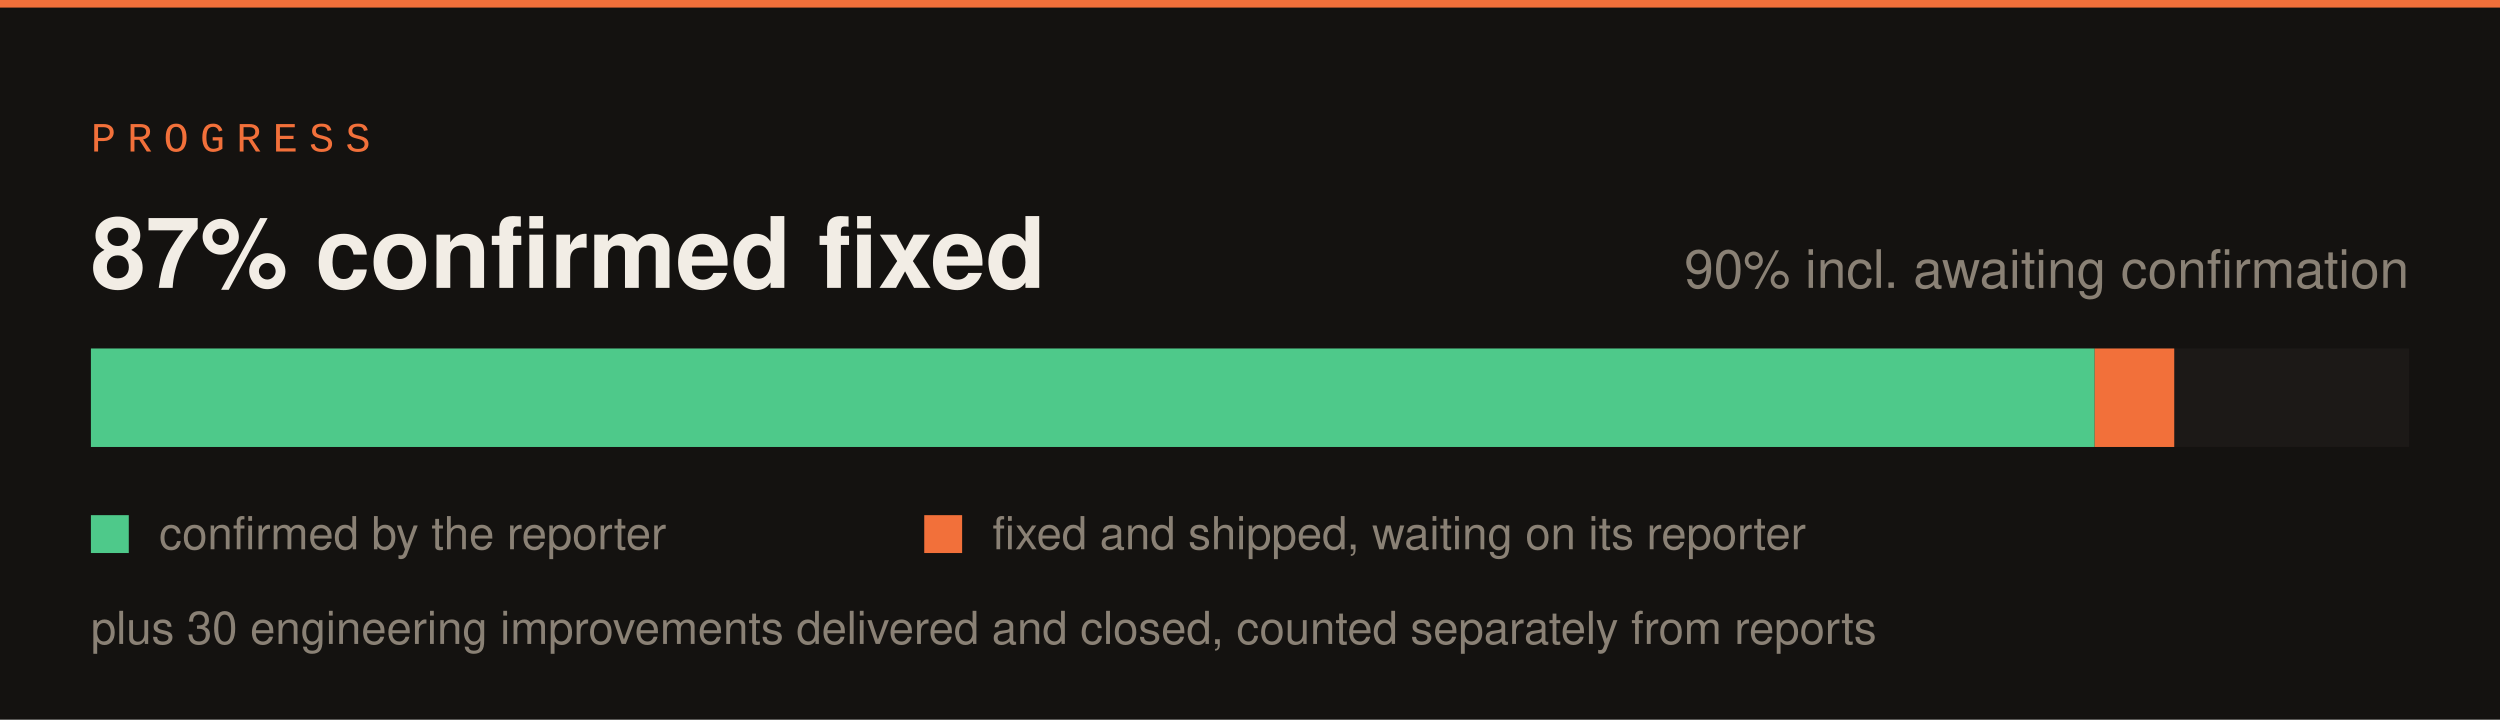
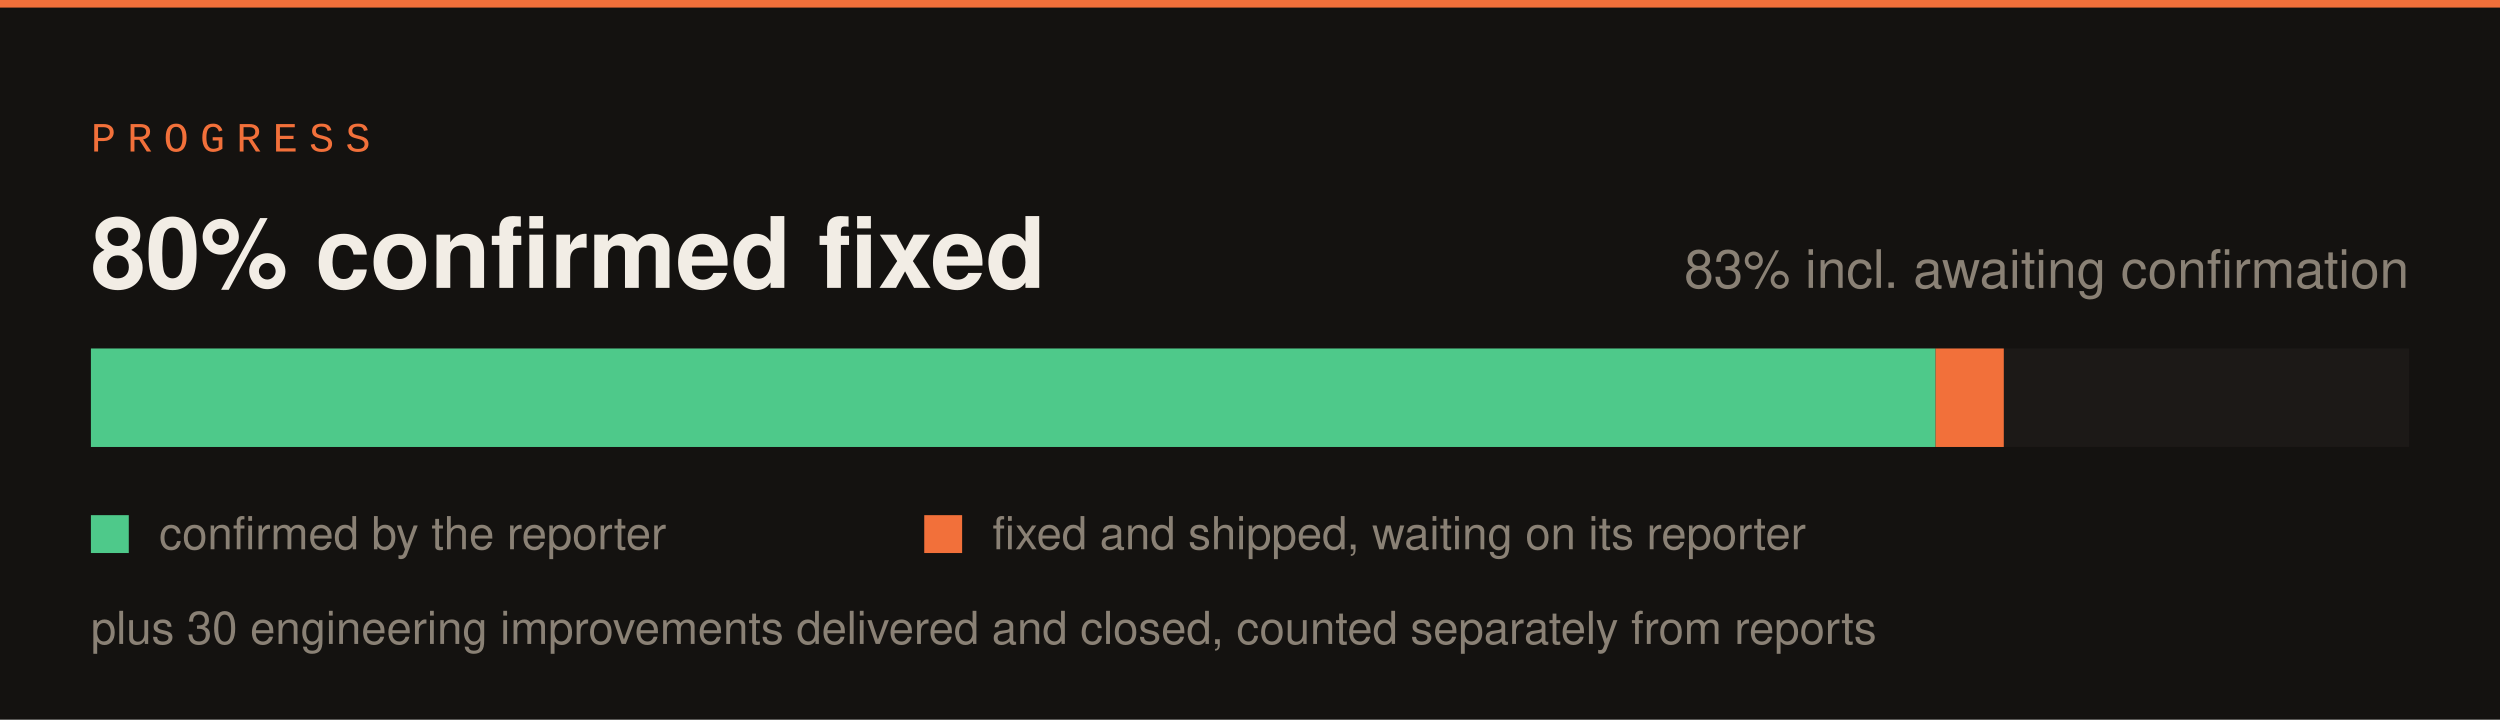
<svg xmlns="http://www.w3.org/2000/svg" width="660" height="190" viewBox="0 0 660 190">
  <rect width="660" height="190" fill="#141210" />
  <rect x="0" y="0" width="660" height="2" fill="#f2703a" />
  <text x="24" y="40" font-family="SFMono-Regular,Consolas,Liberation Mono,monospace" font-size="11" letter-spacing="3" fill="#f2703a">PROGRESS</text>
  <rect x="24" y="92" width="612" height="26" fill="#1c1917" />
-   <rect x="24" y="92" width="529" height="26" fill="#4ec98a" />
-   <rect x="553" y="92" width="21" height="26" fill="#f2703a" />
-   <text x="24" y="76" font-family="-apple-system,Segoe UI,Helvetica,Arial,sans-serif" font-size="26" font-weight="700" fill="#f2ede5">87% confirmed fixed</text>
-   <text x="636" y="76" font-family="-apple-system,Segoe UI,Helvetica,Arial,sans-serif" font-size="14" fill="#8a8175" text-anchor="end">90% incl. awaiting confirmation</text>
+   <rect x="24" y="92" width="487" height="26" fill="#4ec98a" />
+   <rect x="511" y="92" width="18" height="26" fill="#f2703a" />
+   <text x="24" y="76" font-family="-apple-system,Segoe UI,Helvetica,Arial,sans-serif" font-size="26" font-weight="700" fill="#f2ede5">80% confirmed fixed</text>
+   <text x="636" y="76" font-family="-apple-system,Segoe UI,Helvetica,Arial,sans-serif" font-size="14" fill="#8a8175" text-anchor="end">83% incl. awaiting confirmation</text>
  <rect x="24" y="136" width="10" height="10" fill="#4ec98a" />
  <text x="42" y="145" font-family="-apple-system,Segoe UI,Helvetica,Arial,sans-serif" font-size="12" fill="#8a8175">confirmed by the reporter</text>
  <rect x="244" y="136" width="10" height="10" fill="#f2703a" />
  <text x="262" y="145" font-family="-apple-system,Segoe UI,Helvetica,Arial,sans-serif" font-size="12" fill="#8a8175">fixed and shipped, waiting on its reporter</text>
  <text x="24" y="170" font-family="-apple-system,Segoe UI,Helvetica,Arial,sans-serif" font-size="12" fill="#8a8175">plus 30 engineering improvements delivered and closed, counted separately from reports</text>
</svg>
